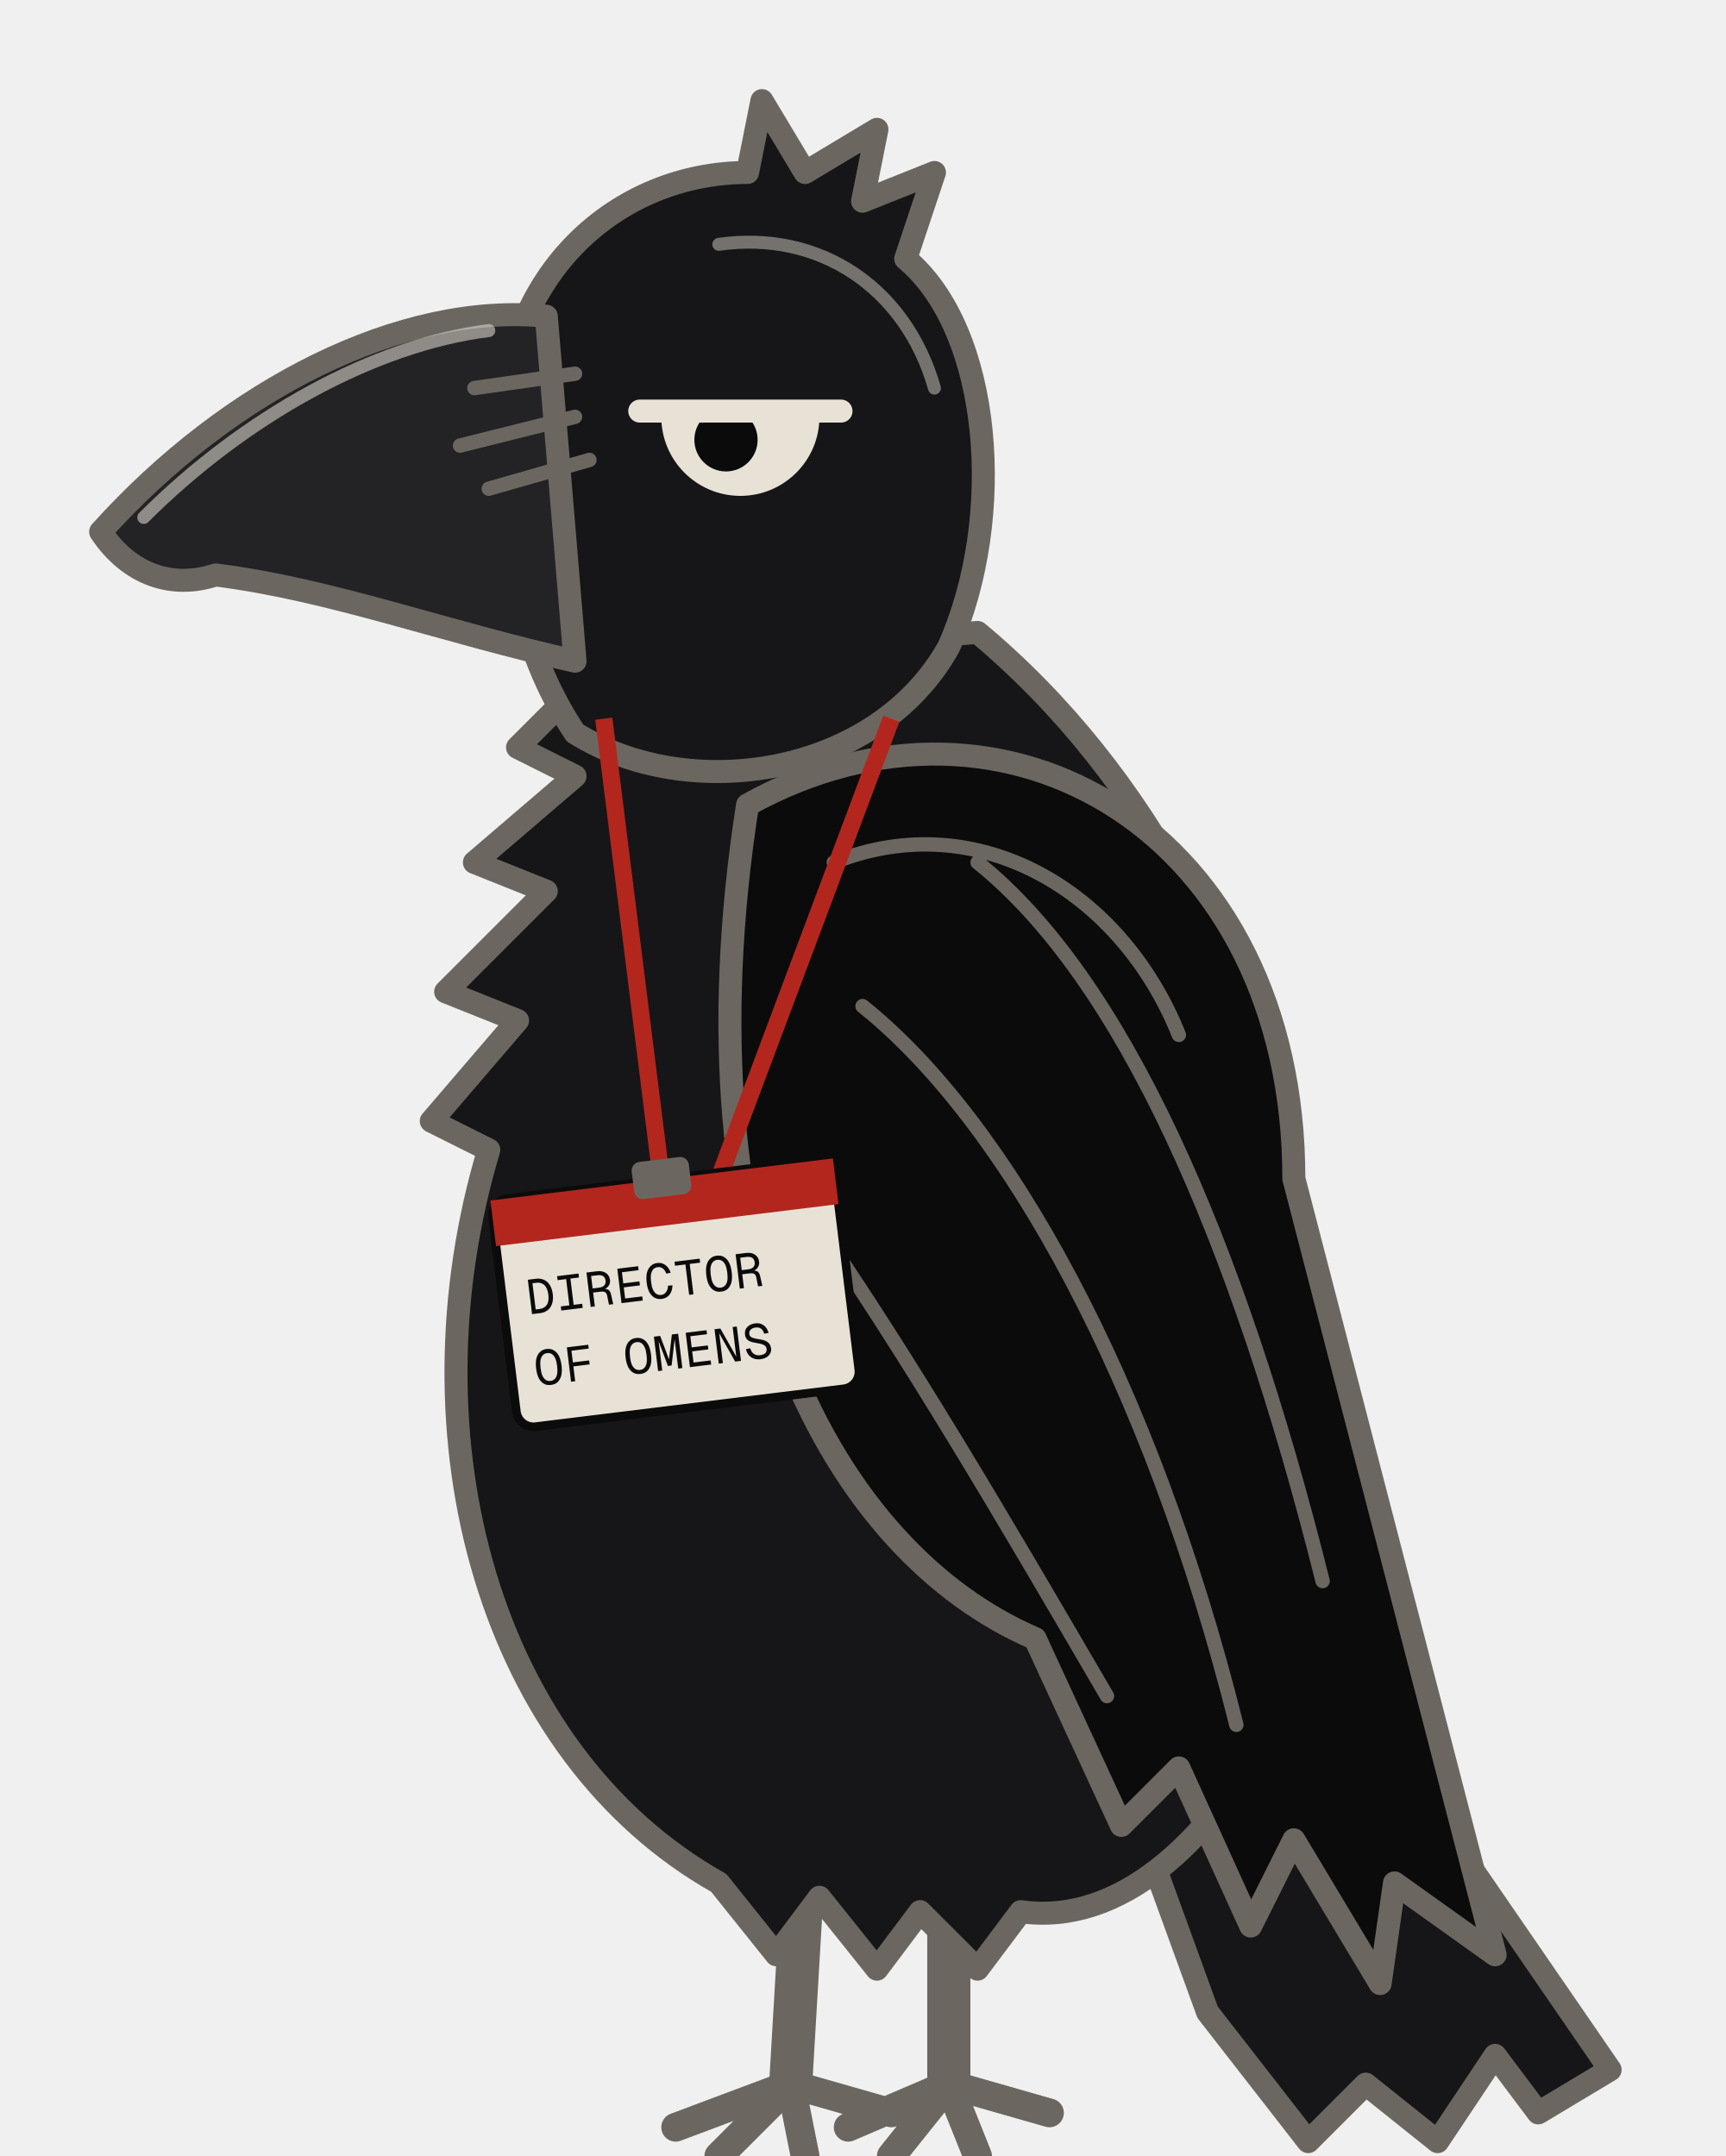
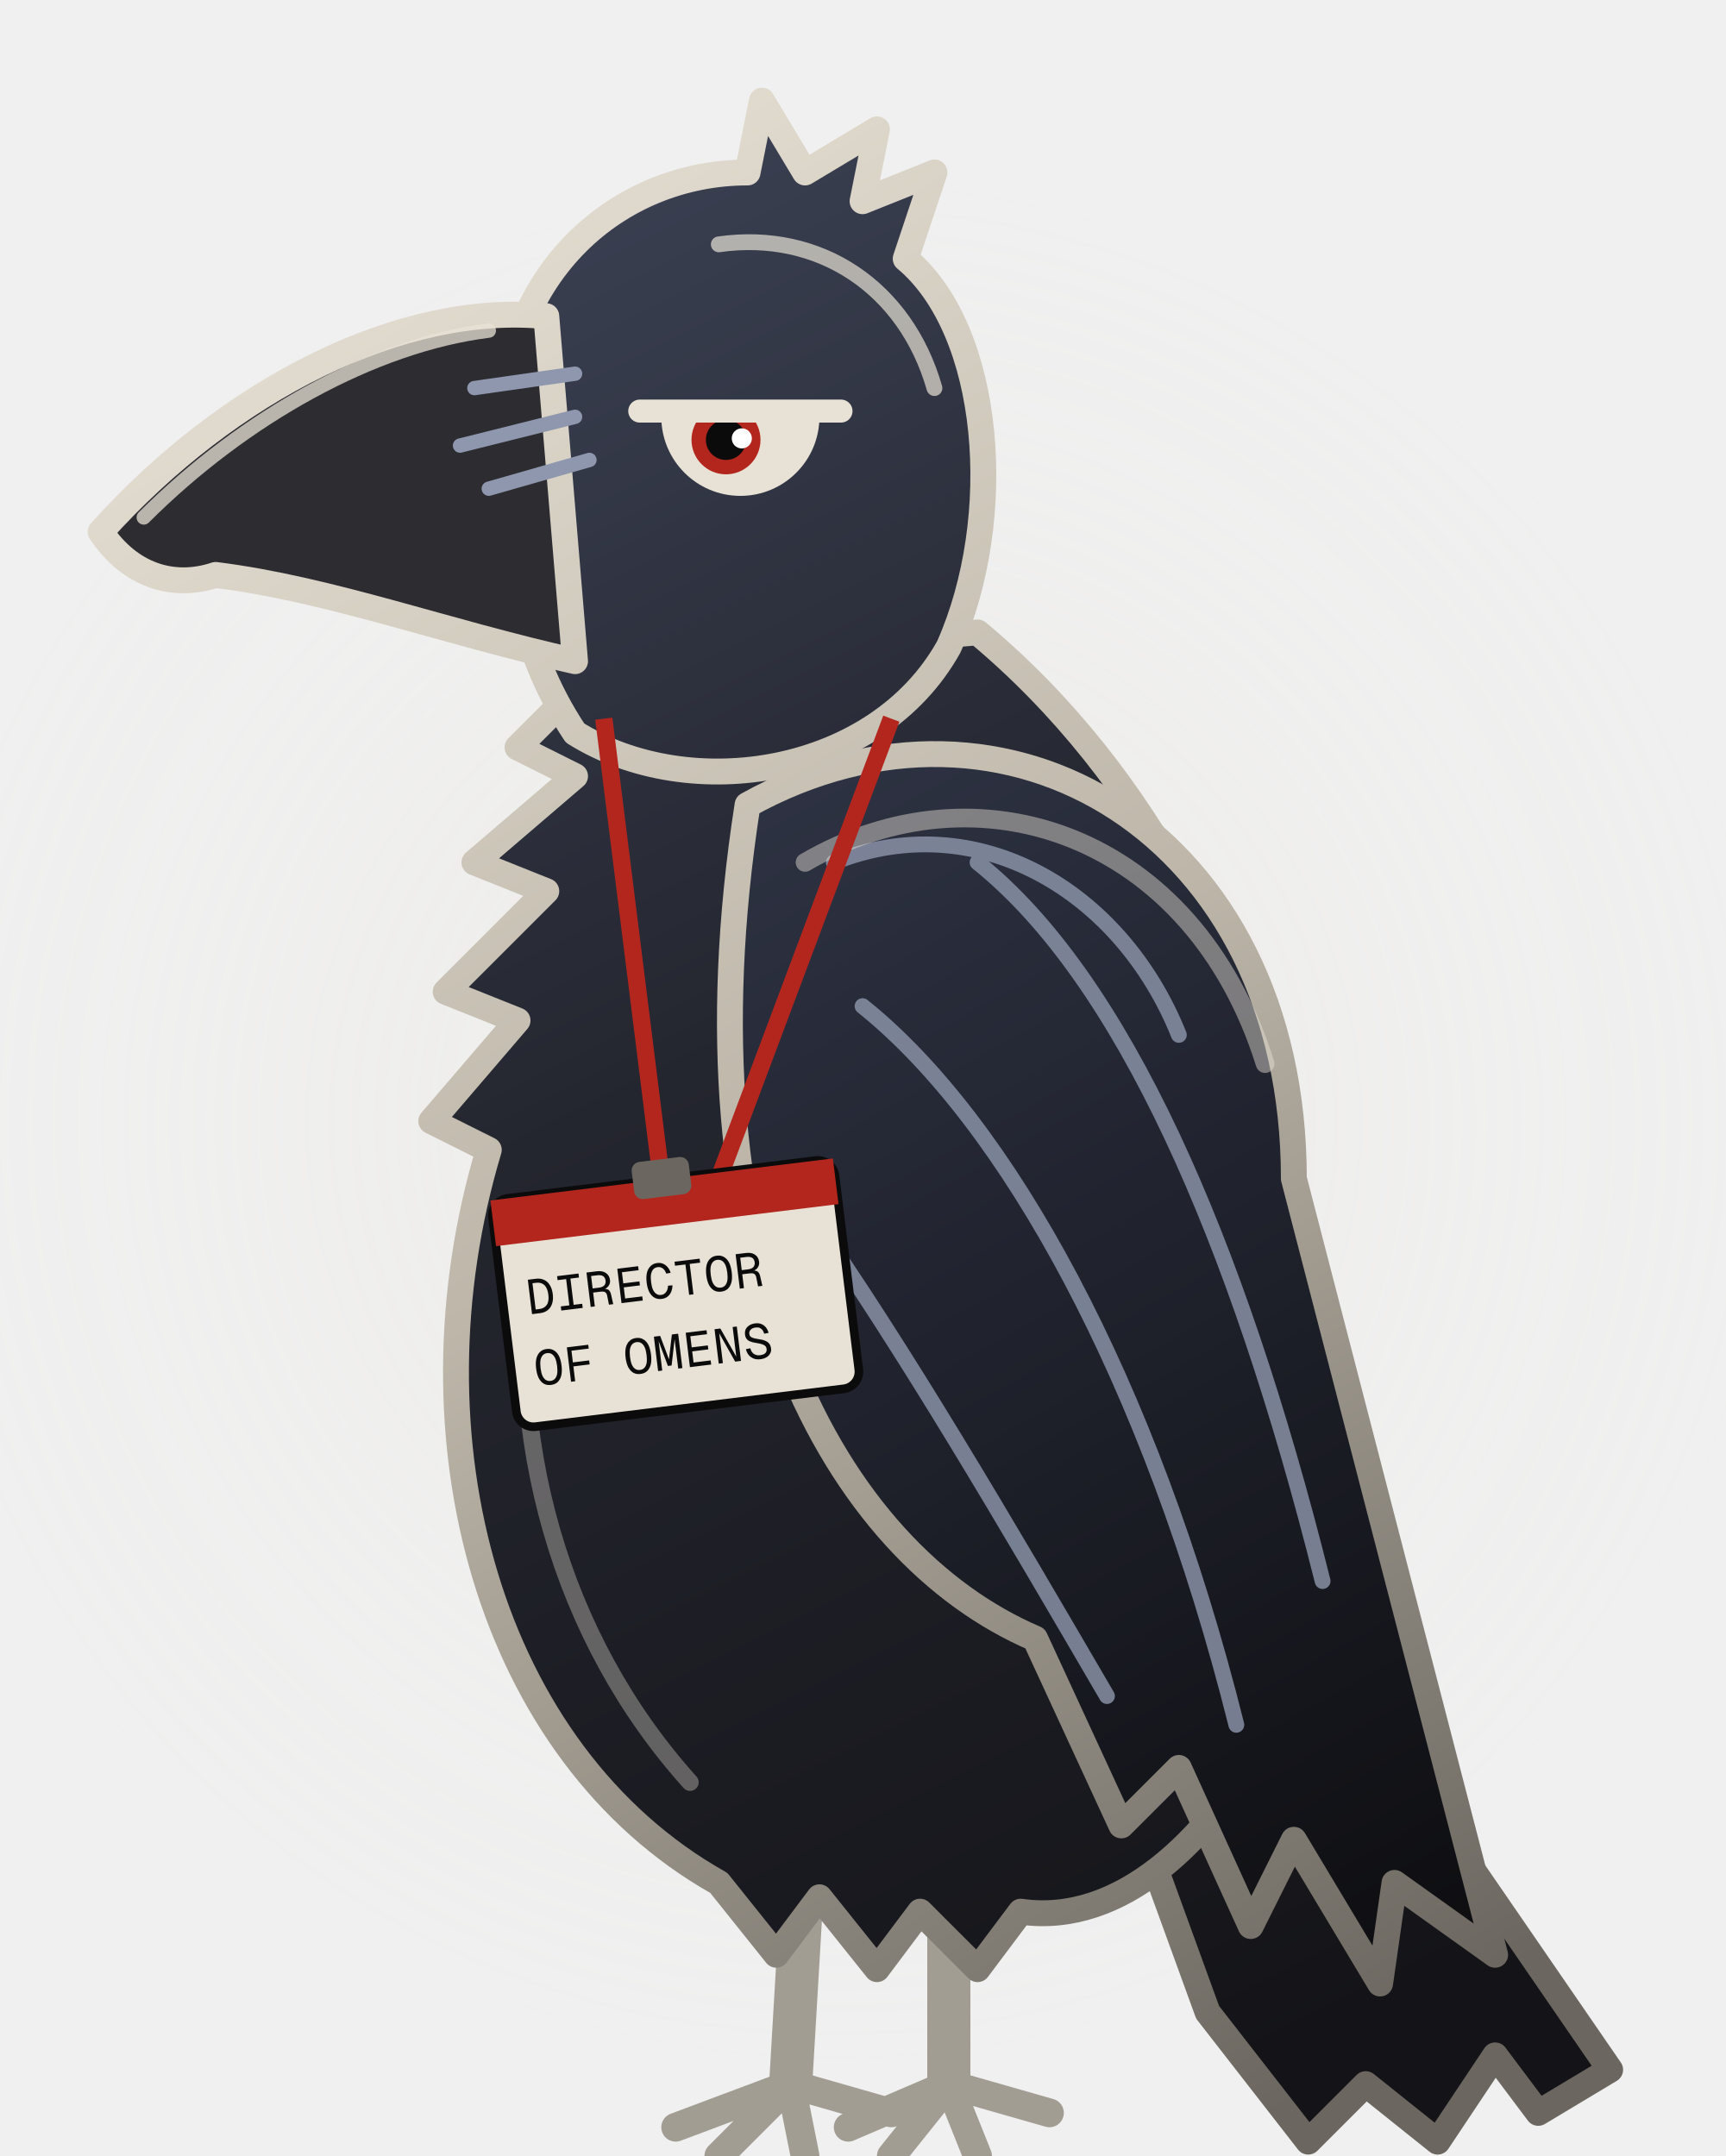
<svg xmlns="http://www.w3.org/2000/svg" viewBox="0 0 120 150" role="img" aria-label="A raven wearing a Director of Omens badge">
+   <defs>
+     <linearGradient id="raven-rim" gradientUnits="userSpaceOnUse" x1="20" y1="10" x2="100" y2="140">
+       <stop offset="0" stop-color="#e8e2d6" />
+       <stop offset=".5" stop-color="#bdb6a9" />
+       <stop offset="1" stop-color="#6b6760" />
+     </linearGradient>
+     <linearGradient id="raven-sheen" gradientUnits="userSpaceOnUse" x1="30" y1="10" x2="95" y2="140">
+       <stop offset="0" stop-color="#3d4356" />
+       <stop offset=".45" stop-color="#24262f" />
+       <stop offset="1" stop-color="#141418" />
+     </linearGradient>
+     <linearGradient id="raven-wing" gradientUnits="userSpaceOnUse" x1="52" y1="50" x2="100" y2="136">
+       <stop offset="0" stop-color="#2f3445" />
+       <stop offset="1" stop-color="#0e0e11" />
+     </linearGradient>
+     <radialGradient id="raven-glow" gradientUnits="userSpaceOnUse" cx="58" cy="78" r="66">
+       <stop offset="0" stop-color="#e8e2d6" stop-opacity=".18" />
+       <stop offset=".45" stop-color="#e8e2d6" stop-opacity=".09" />
+       <stop offset="1" stop-color="#e8e2d6" stop-opacity="0" />
+     </radialGradient>
+   </defs>
+   <circle id="raven-halo" cx="58" cy="78" r="66" fill="url(#raven-glow)" />
  <g id="raven-body">
-     <path fill="#161618" stroke="#6b6760" stroke-width="1.6" stroke-linejoin="round" d="M76 118L90 112 112 144 107 147 104 143 100 149 95 145 91 149 84 140Z" />
-     <path fill="none" stroke="#6b6760" stroke-width="3" stroke-linecap="round" d="M56 128L55 145M66 128L66 145" />
-     <path fill="none" stroke="#6b6760" stroke-width="2" stroke-linecap="round" d="M55 145L47 148M55 145L50 150M55 145L56 150M55 145L62 147M66 145L59 148M66 145L62 150M66 145L68 150M66 145L73 147" />
-     <path fill="#161618" stroke="#6b6760" stroke-width="1.6" stroke-linejoin="round" d="M42 46L36 52L40 54L33 60L38 62L31 69L36 71L30 78L34 80C28 100 34 122 50 131L54 136L57 132L61 137L64 133L68 137L71 133C78 134 84 128 88 121C96 102 92 64 68 44Z" />
+     <path fill="url(#raven-sheen)" stroke="url(#raven-rim)" stroke-width="1.8" stroke-linejoin="round" d="M76 118L90 112 112 144 107 147 104 143 100 149 95 145 91 149 84 140Z" />
+     <path fill="none" stroke="#a29d93" stroke-width="3" stroke-linecap="round" d="M56 128L55 145M66 128L66 145" />
+     <path fill="none" stroke="#a29d93" stroke-width="2" stroke-linecap="round" d="M55 145L47 148M55 145L50 150M55 145L56 150M55 145L62 147M66 145L59 148M66 145L62 150M66 145L68 150M66 145L73 147" />
+     <path fill="url(#raven-sheen)" stroke="url(#raven-rim)" stroke-width="1.8" stroke-linejoin="round" d="M42 46L36 52L40 54L33 60L38 62L31 69L36 71L30 78L34 80C28 100 34 122 50 131L54 136L57 132L61 137L64 133L68 137L71 133C78 134 84 128 88 121C96 102 92 64 68 44Z" />
+     <path fill="none" stroke="#e8e2d6" stroke-width="1.2" stroke-linecap="round" opacity=".35" d="M37 86C35 100 39 114 48 124" />
  </g>
  <g id="raven-wings">
-     <path fill="#0b0b0c" stroke="#6b6760" stroke-width="1.6" stroke-linejoin="round" d="M52 56C70 46 90 58 90 82L104 136L97 131L96 138L90 128L87 134L82 123L78 127L72 114C58 108 47 88 52 56Z" />
-     <path fill="none" stroke="#6b6760" stroke-width="1" stroke-linecap="round" d="M60 70C70 78 80 96 86 120M56 84C63 94 70 106 77 118M68 60C78 68 86 86 92 110M58 60C68 56 78 62 82 72" />
+     <path fill="url(#raven-wing)" stroke="url(#raven-rim)" stroke-width="1.8" stroke-linejoin="round" d="M52 56C70 46 90 58 90 82L104 136L97 131L96 138L90 128L87 134L82 123L78 127L72 114C58 108 47 88 52 56Z" />
+     <path fill="none" stroke="#8e97ad" stroke-width="1.1" stroke-linecap="round" opacity=".8" d="M60 70C70 78 80 96 86 120M56 84C63 94 70 106 77 118M68 60C78 68 86 86 92 110M58 60C68 56 78 62 82 72" />
+     <path fill="none" stroke="#e8e2d6" stroke-width="1.3" stroke-linecap="round" opacity=".45" d="M56 60C68 53 83 58 88 74" />
  </g>
  <g id="raven-head">
-     <path fill="#161618" stroke="#6b6760" stroke-width="1.6" stroke-linejoin="round" d="M35 30C35 19 43 12 52 12L53 7L56 12L61 9L60 14L65 12L63 18C69 23 70 36 66 45C61 54 48 56 40 51C36 45 35 38 35 30Z" />
-     <path fill="#232225" stroke="#6b6760" stroke-width="1.6" stroke-linejoin="round" d="M38 22C28 21 16 27 7 37C9 40 12 41 15 40C23 41 31 44 40 46Z" />
-     <path fill="none" stroke="#e8e2d6" stroke-width=".9" stroke-linecap="round" opacity=".55" d="M34 23C26 24 17 29 10 36" />
-     <path fill="none" stroke="#6b6760" stroke-width="1" stroke-linecap="round" d="M40 26L33 27M40 29L32 31M41 32L34 34" />
+     <path fill="url(#raven-sheen)" stroke="url(#raven-rim)" stroke-width="1.8" stroke-linejoin="round" d="M35 30C35 19 43 12 52 12L53 7L56 12L61 9L60 14L65 12L63 18C69 23 70 36 66 45C61 54 48 56 40 51C36 45 35 38 35 30Z" />
+     <path fill="#2c2c31" stroke="url(#raven-rim)" stroke-width="1.8" stroke-linejoin="round" d="M38 22C28 21 16 27 7 37C9 40 12 41 15 40C23 41 31 44 40 46Z" />
+     <path fill="none" stroke="#e8e2d6" stroke-width="1" stroke-linecap="round" opacity=".75" d="M34 23C26 24 17 29 10 36" />
+     <path fill="none" stroke="#8e97ad" stroke-width="1" stroke-linecap="round" d="M40 26L33 27M40 29L32 31M41 32L34 34" />
    <path fill="#e8e2d6" d="M46 29A5.5 5.5 0 0 0 57 29Z" />
-     <circle cx="50.5" cy="30.6" r="2.2" fill="#0b0b0c" />
+     <circle cx="50.5" cy="30.6" r="2.4" fill="#b3261e" />
+     <circle cx="50.5" cy="30.6" r="1.4" fill="#0b0b0c" />
    <path fill="none" stroke="#e8e2d6" stroke-width="1.6" stroke-linecap="round" d="M44.5 28.6L58.5 28.6" />
-     <path fill="none" stroke="#e8e2d6" stroke-width=".9" stroke-linecap="round" opacity=".45" d="M50 17C57 16 63 20 65 27" />
+     <circle cx="51.6" cy="30.5" r=".7" fill="#fff" />
+     <path fill="none" stroke="#e8e2d6" stroke-width="1.1" stroke-linecap="round" opacity=".7" d="M50 17C57 16 63 20 65 27" />
  </g>
  <g id="raven-badge">
    <path fill="none" stroke="#b3261e" stroke-width="1.2" stroke-linejoin="round" d="M42 50L46 82M62 50L50 82" />
    <g transform="rotate(-7 47 90)">
      <rect x="35" y="82" width="24" height="16" rx="1.2" fill="#e8e2d6" stroke="#0b0b0c" stroke-width=".6" />
      <rect x="35" y="82" width="24" height="3.2" fill="#b3261e" />
      <rect x="45" y="80.6" width="4" height="2.6" rx=".6" fill="#6b6760" />
      <path fill="#0b0b0c" transform="translate(36.6 90.2)" d="M0.31 0V-2.41H0.88Q1.19 -2.41 1.42 -2.27Q1.66 -2.13 1.78 -1.86Q1.91 -1.59 1.91 -1.2Q1.91 -0.82 1.78 -0.55Q1.66 -0.28 1.42 -0.14Q1.19 0 0.88 0ZM0.6 -0.29H0.86Q1.21 -0.29 1.41 -0.52Q1.6 -0.74 1.6 -1.2Q1.6 -1.66 1.41 -1.9Q1.21 -2.13 0.86 -2.13H0.6ZM2.36 0V-0.29H2.96V-2.13H2.36V-2.41H3.86V-2.13H3.26V-0.29H3.86V0ZM4.42 0V-2.41H5.15Q5.53 -2.41 5.75 -2.22Q5.98 -2.03 5.98 -1.69Q5.98 -1.52 5.9 -1.39Q5.82 -1.26 5.7 -1.19Q5.57 -1.11 5.44 -1.1L5.43 -1.14Q5.67 -1.13 5.79 -1.03Q5.91 -0.92 5.93 -0.69L6 0H5.7L5.65 -0.66Q5.64 -0.77 5.59 -0.84Q5.55 -0.91 5.46 -0.94Q5.37 -0.97 5.21 -0.97H4.71V0ZM4.71 -1.26H5.15Q5.4 -1.26 5.54 -1.37Q5.67 -1.49 5.67 -1.69Q5.67 -1.9 5.54 -2.02Q5.4 -2.13 5.15 -2.13H4.71ZM6.58 0V-2.41H8.04V-2.13H6.87V-1.35H8V-1.07H6.87V-0.29H8.07V0ZM9.39 0.05Q9.1 0.05 8.9 -0.1Q8.7 -0.25 8.59 -0.53Q8.49 -0.82 8.49 -1.2Q8.49 -1.59 8.59 -1.88Q8.7 -2.16 8.9 -2.31Q9.1 -2.47 9.39 -2.47Q9.71 -2.47 9.93 -2.26Q10.16 -2.05 10.23 -1.68L9.92 -1.66Q9.86 -1.92 9.72 -2.05Q9.58 -2.18 9.39 -2.18Q9.19 -2.18 9.06 -2.07Q8.93 -1.95 8.86 -1.74Q8.8 -1.52 8.8 -1.2Q8.8 -0.89 8.86 -0.68Q8.93 -0.46 9.06 -0.35Q9.19 -0.23 9.39 -0.23Q9.6 -0.23 9.74 -0.38Q9.89 -0.52 9.94 -0.81L10.25 -0.8Q10.19 -0.4 9.96 -0.17Q9.73 0.05 9.39 0.05ZM11.32 0V-2.13H10.59V-2.41H12.35V-2.13H11.62V0ZM13.56 0.05Q13.27 0.05 13.08 -0.09Q12.88 -0.24 12.77 -0.52Q12.67 -0.8 12.67 -1.2Q12.67 -1.61 12.77 -1.89Q12.88 -2.18 13.08 -2.32Q13.27 -2.47 13.56 -2.47Q13.85 -2.47 14.04 -2.32Q14.24 -2.18 14.35 -1.89Q14.45 -1.61 14.45 -1.2Q14.45 -0.8 14.35 -0.52Q14.24 -0.24 14.04 -0.09Q13.85 0.05 13.56 0.05ZM13.56 -0.23Q13.75 -0.23 13.88 -0.34Q14.01 -0.45 14.08 -0.67Q14.14 -0.89 14.14 -1.2Q14.14 -1.52 14.08 -1.74Q14.01 -1.96 13.88 -2.07Q13.75 -2.18 13.56 -2.18Q13.37 -2.18 13.24 -2.07Q13.11 -1.96 13.04 -1.74Q12.98 -1.52 12.98 -1.2Q12.98 -0.89 13.04 -0.67Q13.11 -0.45 13.24 -0.34Q13.37 -0.23 13.56 -0.23ZM14.87 0V-2.41H15.6Q15.98 -2.41 16.2 -2.22Q16.43 -2.03 16.43 -1.69Q16.43 -1.52 16.35 -1.39Q16.27 -1.26 16.15 -1.19Q16.02 -1.11 15.89 -1.1L15.88 -1.14Q16.12 -1.13 16.24 -1.03Q16.36 -0.92 16.38 -0.69L16.45 0H16.15L16.1 -0.66Q16.09 -0.77 16.04 -0.84Q16 -0.91 15.91 -0.94Q15.82 -0.97 15.66 -0.97H15.16V0ZM15.16 -1.26H15.6Q15.85 -1.26 15.99 -1.37Q16.12 -1.49 16.12 -1.69Q16.12 -1.9 15.99 -2.02Q15.85 -2.13 15.6 -2.13H15.16Z" />
      <path fill="#0b0b0c" transform="translate(36.6 95.2)" d="M1.02 0.05Q0.73 0.05 0.54 -0.09Q0.34 -0.24 0.23 -0.52Q0.13 -0.8 0.13 -1.2Q0.13 -1.61 0.23 -1.89Q0.34 -2.18 0.54 -2.32Q0.73 -2.47 1.02 -2.47Q1.31 -2.47 1.5 -2.32Q1.7 -2.18 1.81 -1.89Q1.91 -1.61 1.91 -1.2Q1.91 -0.8 1.81 -0.52Q1.7 -0.24 1.5 -0.09Q1.31 0.05 1.02 0.05ZM1.02 -0.23Q1.21 -0.23 1.34 -0.34Q1.47 -0.45 1.54 -0.67Q1.6 -0.89 1.6 -1.2Q1.6 -1.52 1.54 -1.74Q1.47 -1.96 1.34 -2.07Q1.21 -2.18 1.02 -2.18Q0.83 -2.18 0.7 -2.07Q0.57 -1.96 0.5 -1.74Q0.44 -1.52 0.44 -1.2Q0.44 -0.89 0.5 -0.67Q0.57 -0.45 0.7 -0.34Q0.83 -0.23 1.02 -0.23ZM2.43 0V-2.41H3.93V-2.14H2.59L2.72 -2.27V-1.32H3.86V-1.04H2.72V0ZM7.29 0.05Q7 0.05 6.81 -0.09Q6.61 -0.24 6.5 -0.52Q6.4 -0.8 6.4 -1.2Q6.4 -1.61 6.5 -1.89Q6.61 -2.18 6.81 -2.32Q7 -2.47 7.29 -2.47Q7.58 -2.47 7.77 -2.32Q7.97 -2.18 8.08 -1.89Q8.18 -1.61 8.18 -1.2Q8.18 -0.8 8.08 -0.52Q7.97 -0.24 7.77 -0.09Q7.58 0.05 7.29 0.05ZM7.29 -0.23Q7.48 -0.23 7.61 -0.34Q7.74 -0.45 7.81 -0.67Q7.87 -0.89 7.87 -1.2Q7.87 -1.52 7.81 -1.74Q7.74 -1.96 7.61 -2.07Q7.48 -2.18 7.29 -2.18Q7.1 -2.18 6.97 -2.07Q6.84 -1.96 6.77 -1.74Q6.71 -1.52 6.71 -1.2Q6.71 -0.89 6.77 -0.67Q6.84 -0.45 6.97 -0.34Q7.1 -0.23 7.29 -0.23ZM9.25 -0.27 8.8 -2.14H8.82V0H8.53V-2.41H8.97L9.45 -0.43H9.31L9.79 -2.41H10.23V0H9.94V-2.14H9.96L9.51 -0.27ZM10.76 0V-2.41H12.22V-2.13H11.05V-1.35H12.18V-1.07H11.05V-0.29H12.25V0ZM12.78 0V-2.41H13.19L14.1 -0.21L14.05 -0.2V-2.41H14.34V0H13.93L13.02 -2.21L13.07 -2.22V0ZM15.69 0.05Q15.43 0.05 15.24 -0.05Q15.04 -0.16 14.92 -0.34Q14.8 -0.53 14.78 -0.77L15.09 -0.79Q15.11 -0.61 15.19 -0.49Q15.27 -0.36 15.4 -0.3Q15.52 -0.23 15.69 -0.23Q15.86 -0.23 15.98 -0.27Q16.1 -0.32 16.15 -0.4Q16.21 -0.48 16.21 -0.6Q16.21 -0.72 16.16 -0.8Q16.11 -0.88 15.96 -0.96Q15.82 -1.03 15.54 -1.11Q15.29 -1.18 15.13 -1.27Q14.98 -1.35 14.91 -1.48Q14.84 -1.6 14.84 -1.78Q14.84 -1.99 14.93 -2.14Q15.03 -2.29 15.21 -2.38Q15.39 -2.47 15.64 -2.47Q15.89 -2.47 16.06 -2.37Q16.24 -2.27 16.35 -2.09Q16.45 -1.92 16.48 -1.7L16.17 -1.68Q16.15 -1.83 16.09 -1.94Q16.02 -2.05 15.91 -2.12Q15.8 -2.18 15.63 -2.18Q15.41 -2.18 15.28 -2.08Q15.14 -1.97 15.14 -1.8Q15.14 -1.68 15.19 -1.61Q15.24 -1.54 15.37 -1.48Q15.49 -1.42 15.72 -1.36Q16.02 -1.28 16.19 -1.18Q16.37 -1.07 16.44 -0.94Q16.52 -0.8 16.52 -0.59Q16.52 -0.4 16.41 -0.26Q16.31 -0.11 16.12 -0.03Q15.94 0.05 15.69 0.05Z" />
    </g>
  </g>
</svg>
